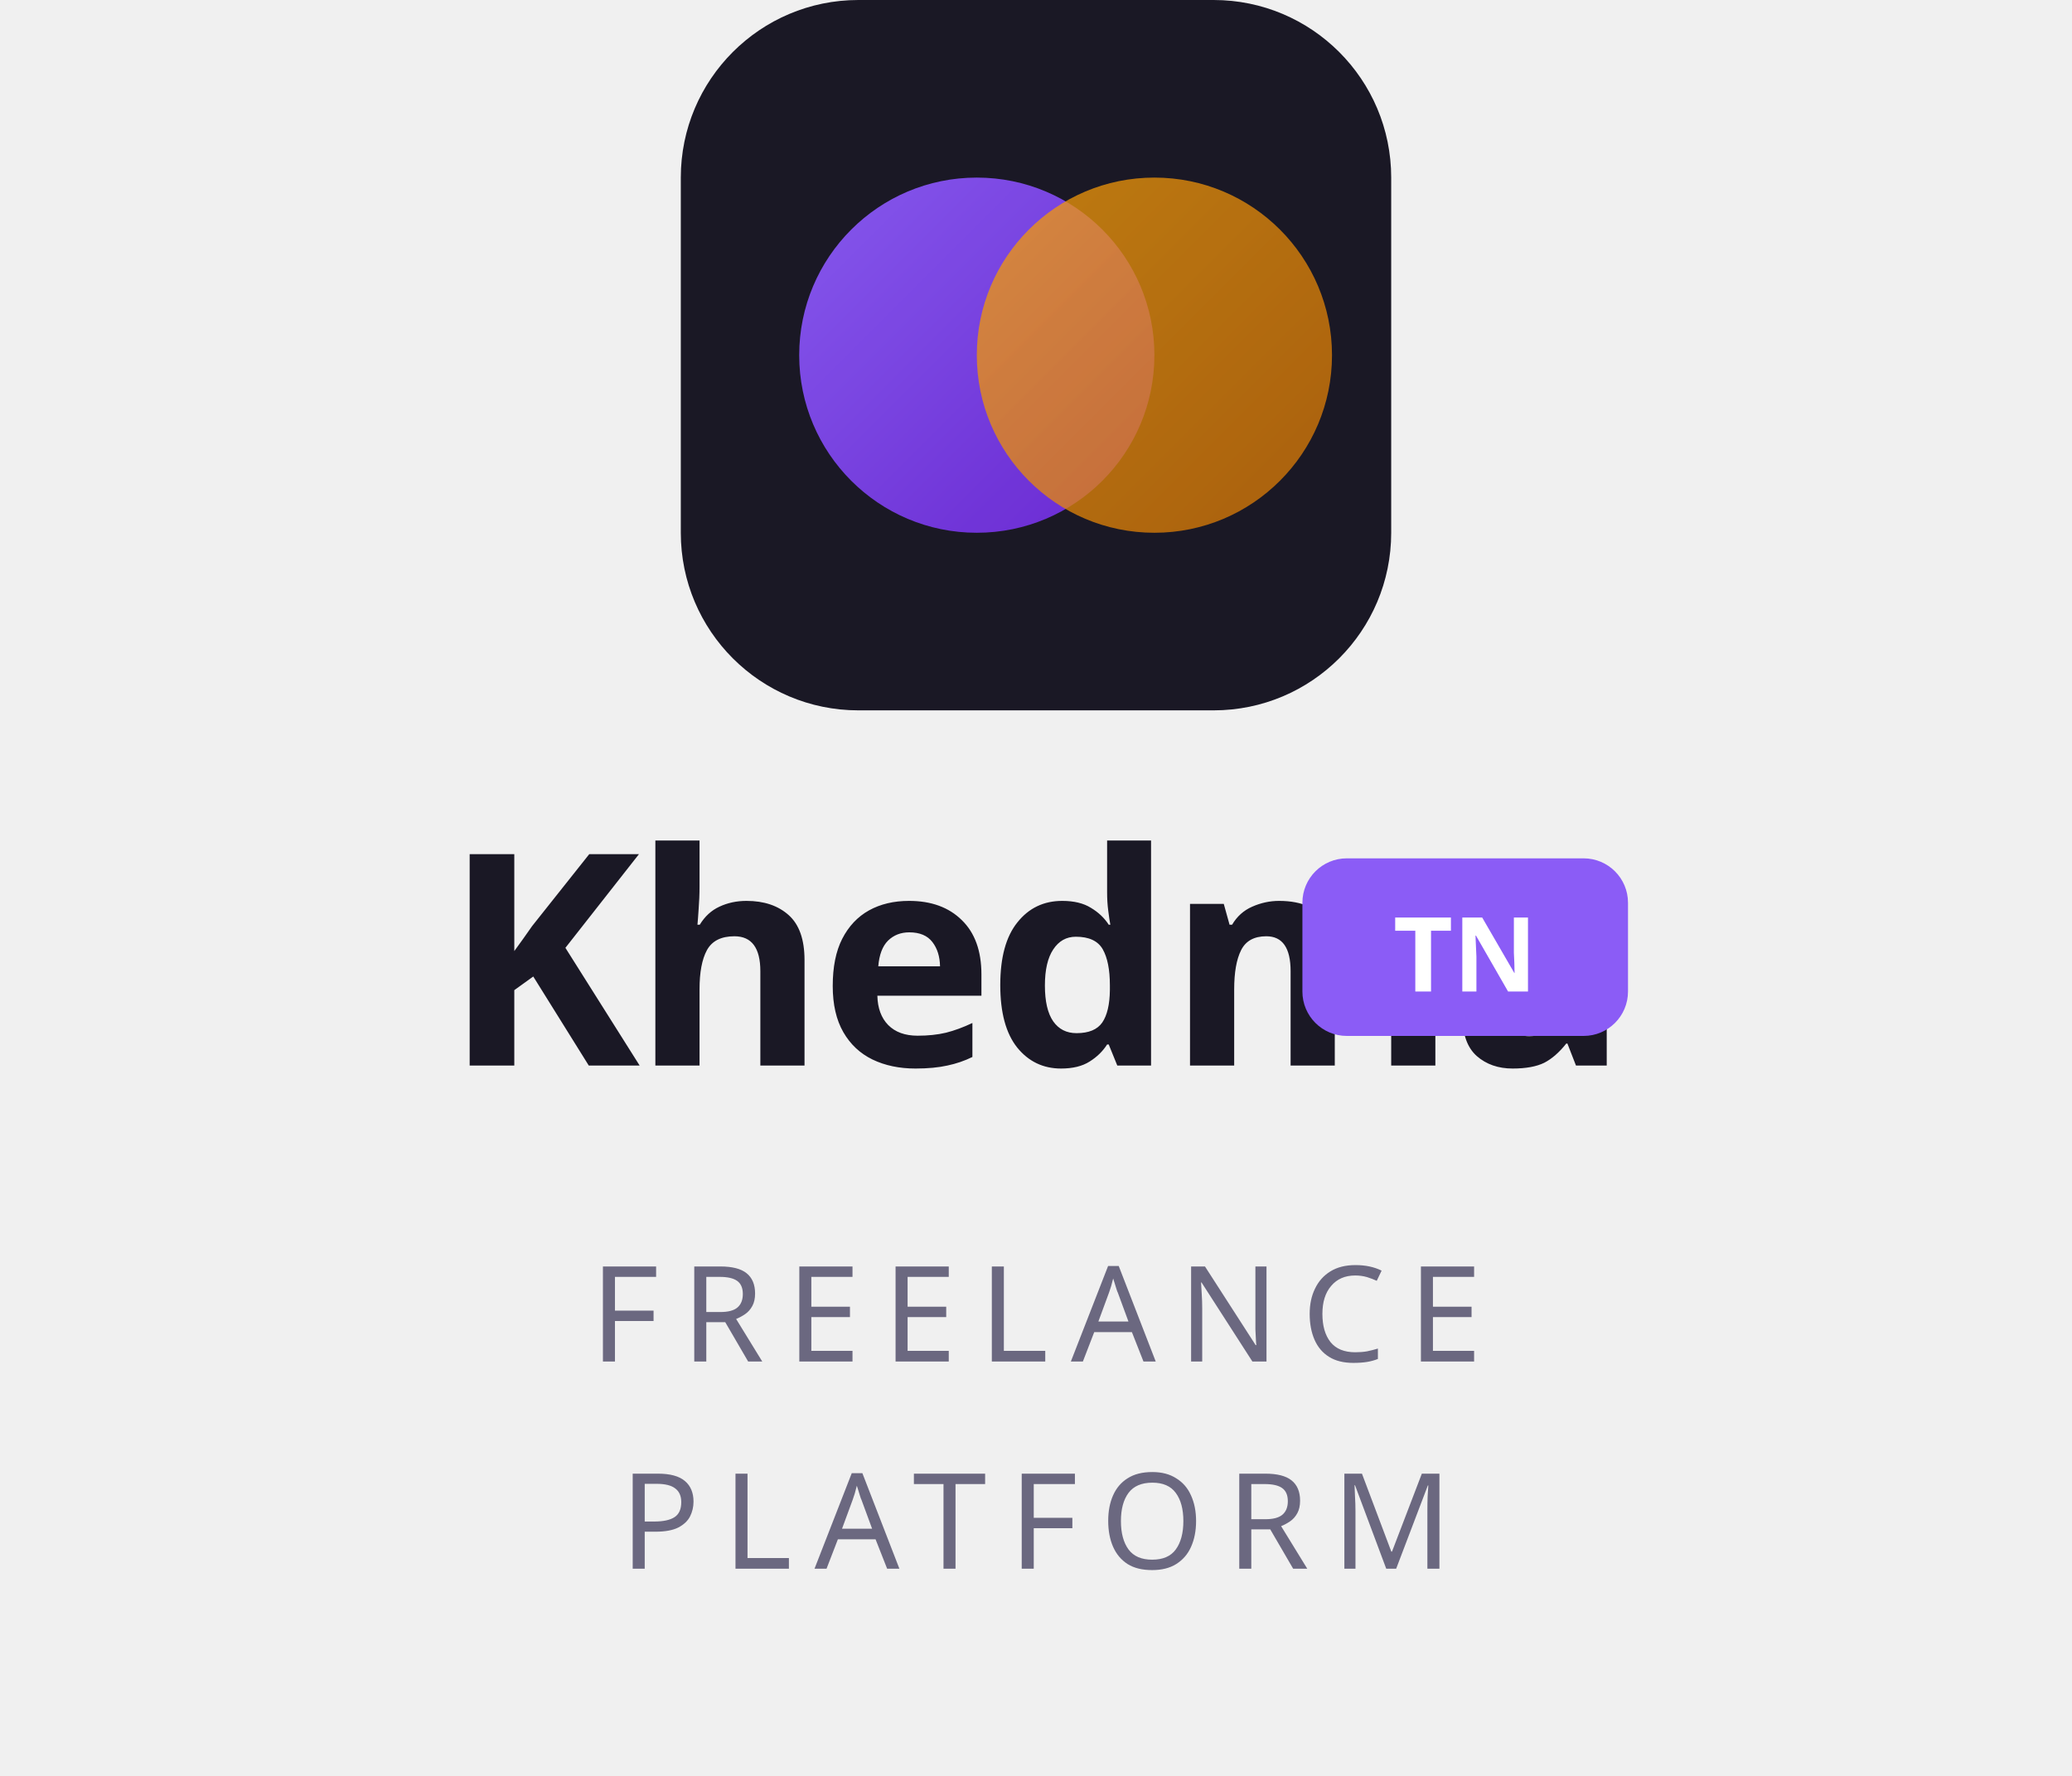
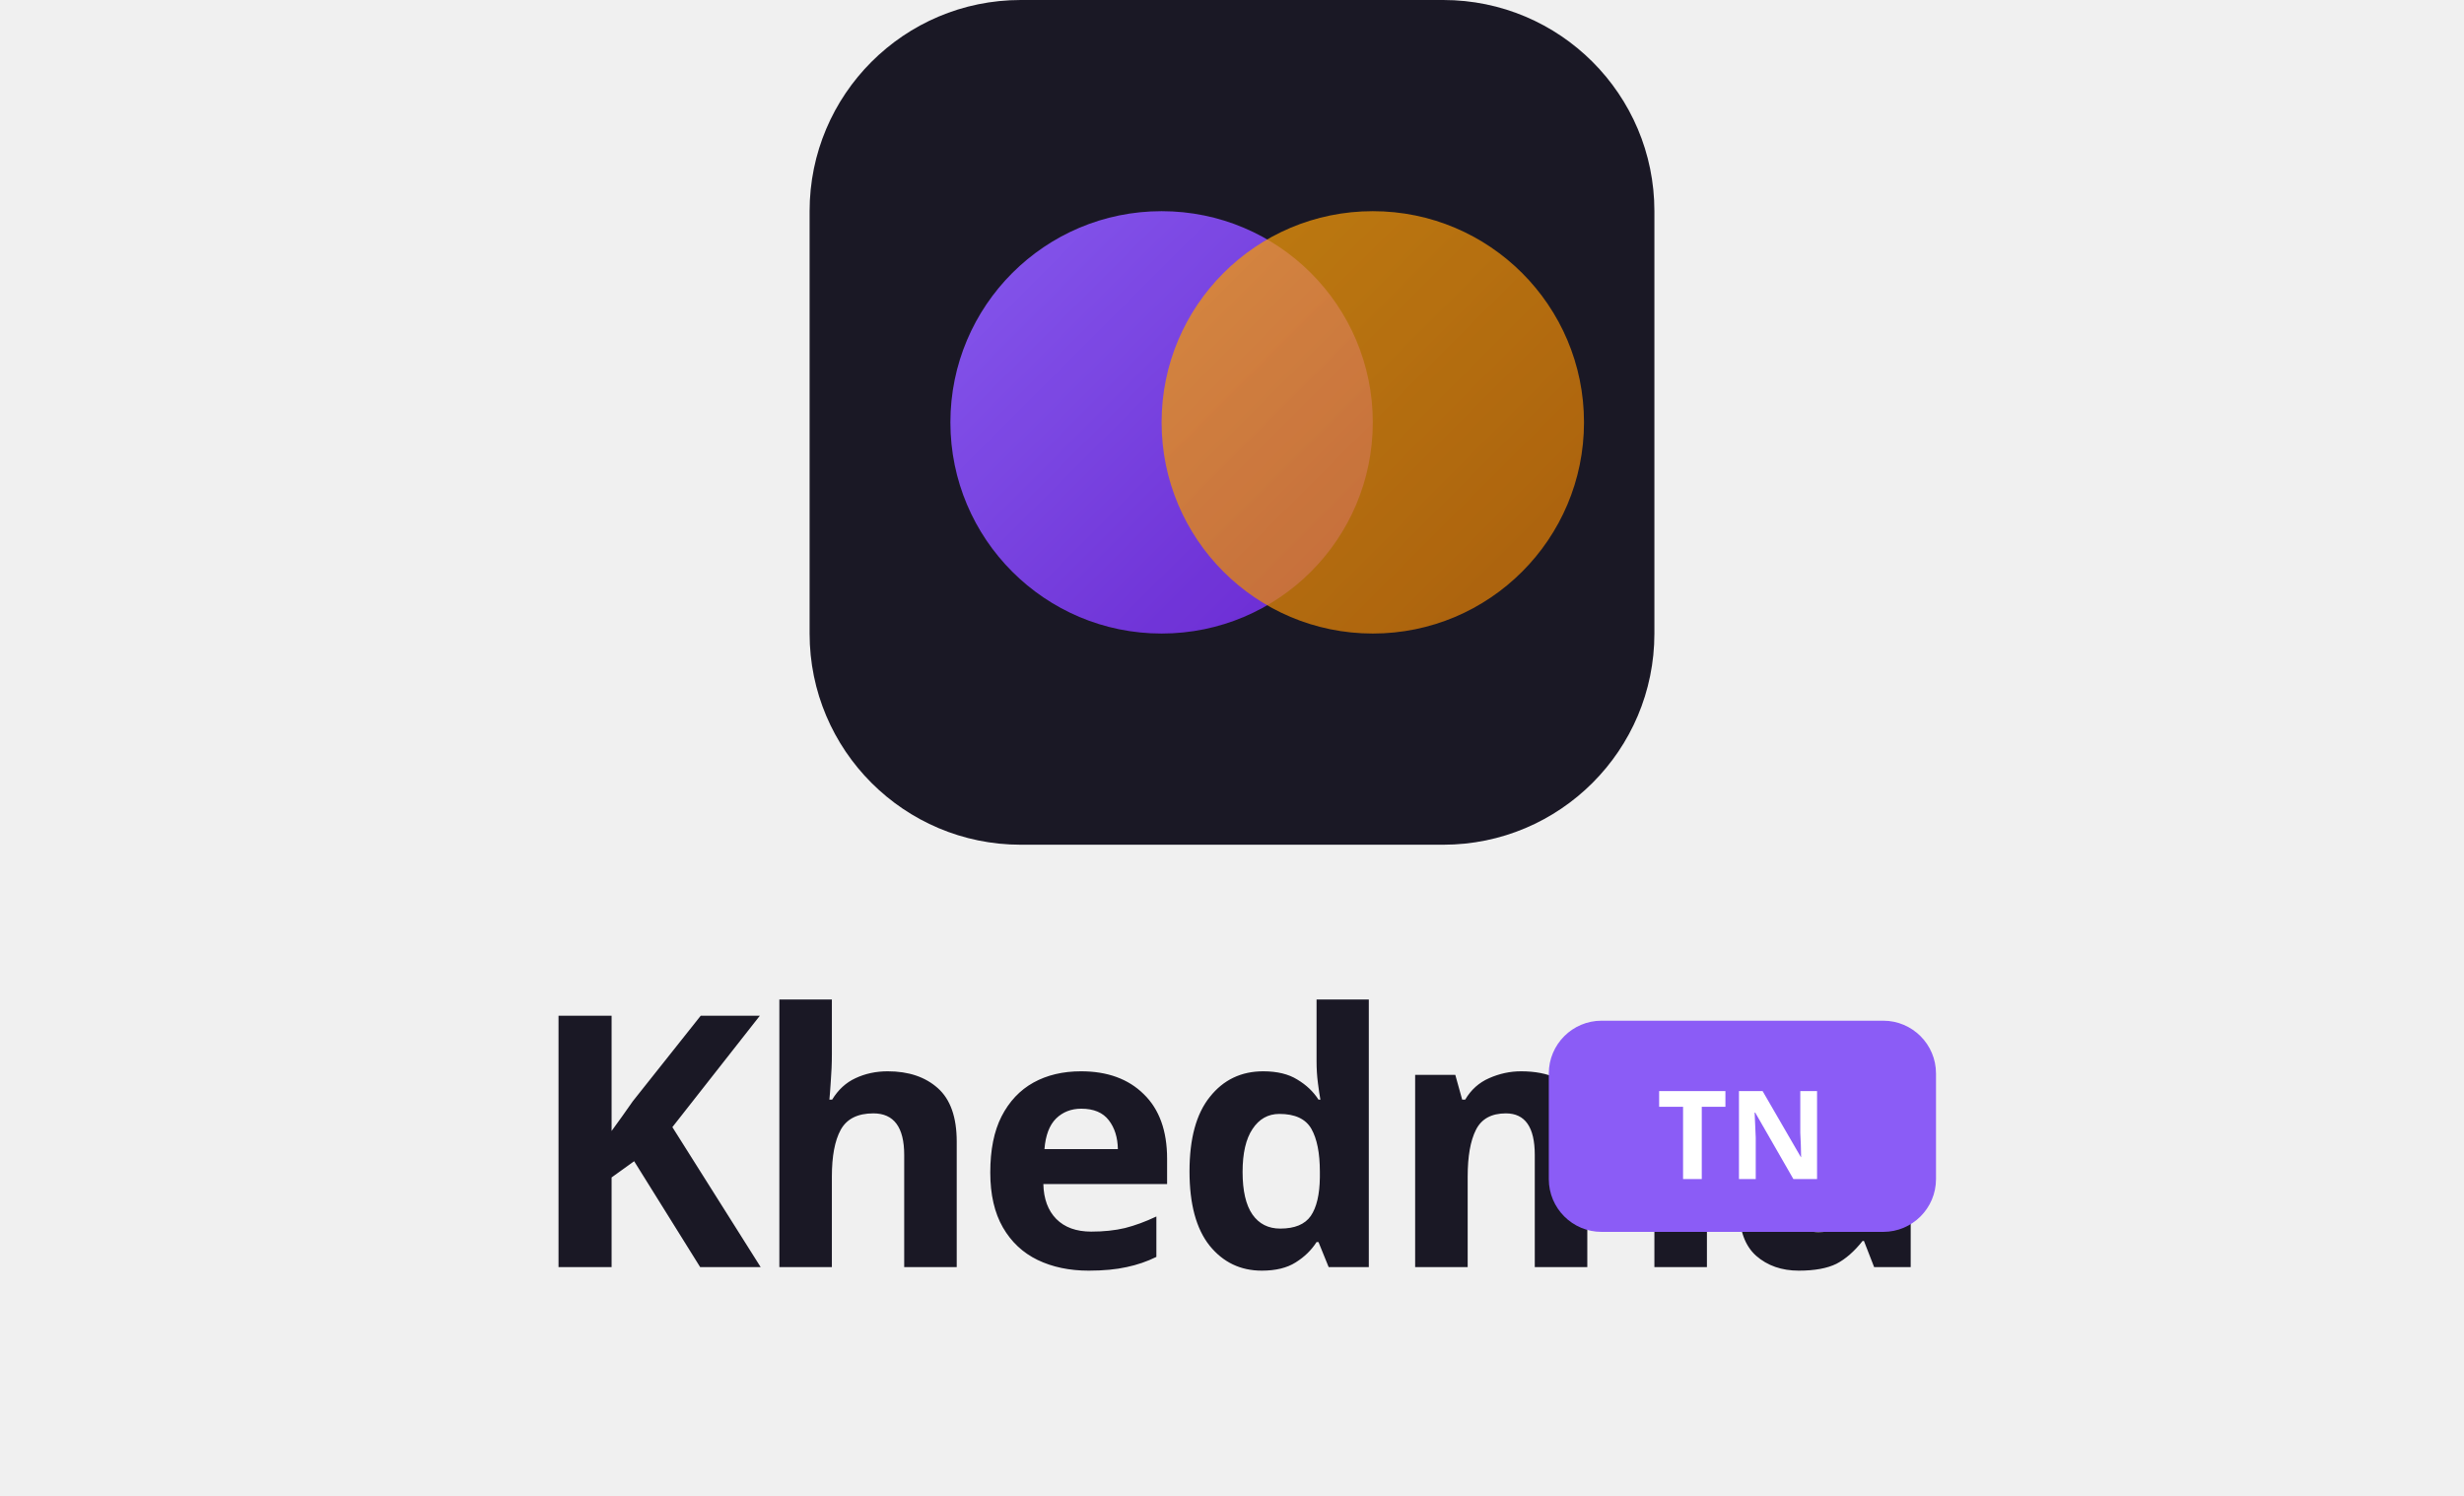
- <svg xmlns="http://www.w3.org/2000/svg" viewBox="0 0 140 120" width="140" height="120">
+ <svg xmlns="http://www.w3.org/2000/svg" viewBox="0 0 140 85" width="140" height="85">
  <defs>
    <linearGradient id="gp" x1="0%" y1="0%" x2="100%" y2="100%">
      <stop offset="0%" stop-color="#8b5cf6" />
      <stop offset="100%" stop-color="#6d28d9" />
    </linearGradient>
    <linearGradient id="ga" x1="0%" y1="0%" x2="100%" y2="100%">
      <stop offset="0%" stop-color="#f59e0b" />
      <stop offset="100%" stop-color="#d97706" />
    </linearGradient>
  </defs>
  <rect x="46" y="0" width="48" height="48" rx="12" fill="#1a1825" />
  <circle cx="66" cy="24" r="12" fill="url(#gp)" opacity="0.95" />
  <circle cx="78" cy="24" r="12" fill="url(#ga)" opacity="0.75" />
  <text x="70" y="72" text-anchor="middle" font-size="20" font-weight="700" fill="#1a1825" font-family="system-ui,sans-serif" letter-spacing="-0.5">Khedma</text>
  <rect x="88" y="58" width="22" height="12" rx="3" fill="#8b5cf6" />
  <text x="99" y="67" text-anchor="middle" font-size="7" font-weight="700" fill="white" font-family="system-ui,sans-serif">TN</text>
-   <text x="70" y="92" text-anchor="middle" font-size="9" fill="#6b6880" font-family="system-ui,sans-serif" letter-spacing="1.5">FREELANCE</text>
-   <text x="70" y="106" text-anchor="middle" font-size="9" fill="#6b6880" font-family="system-ui,sans-serif" letter-spacing="1.5">PLATFORM</text>
</svg>
